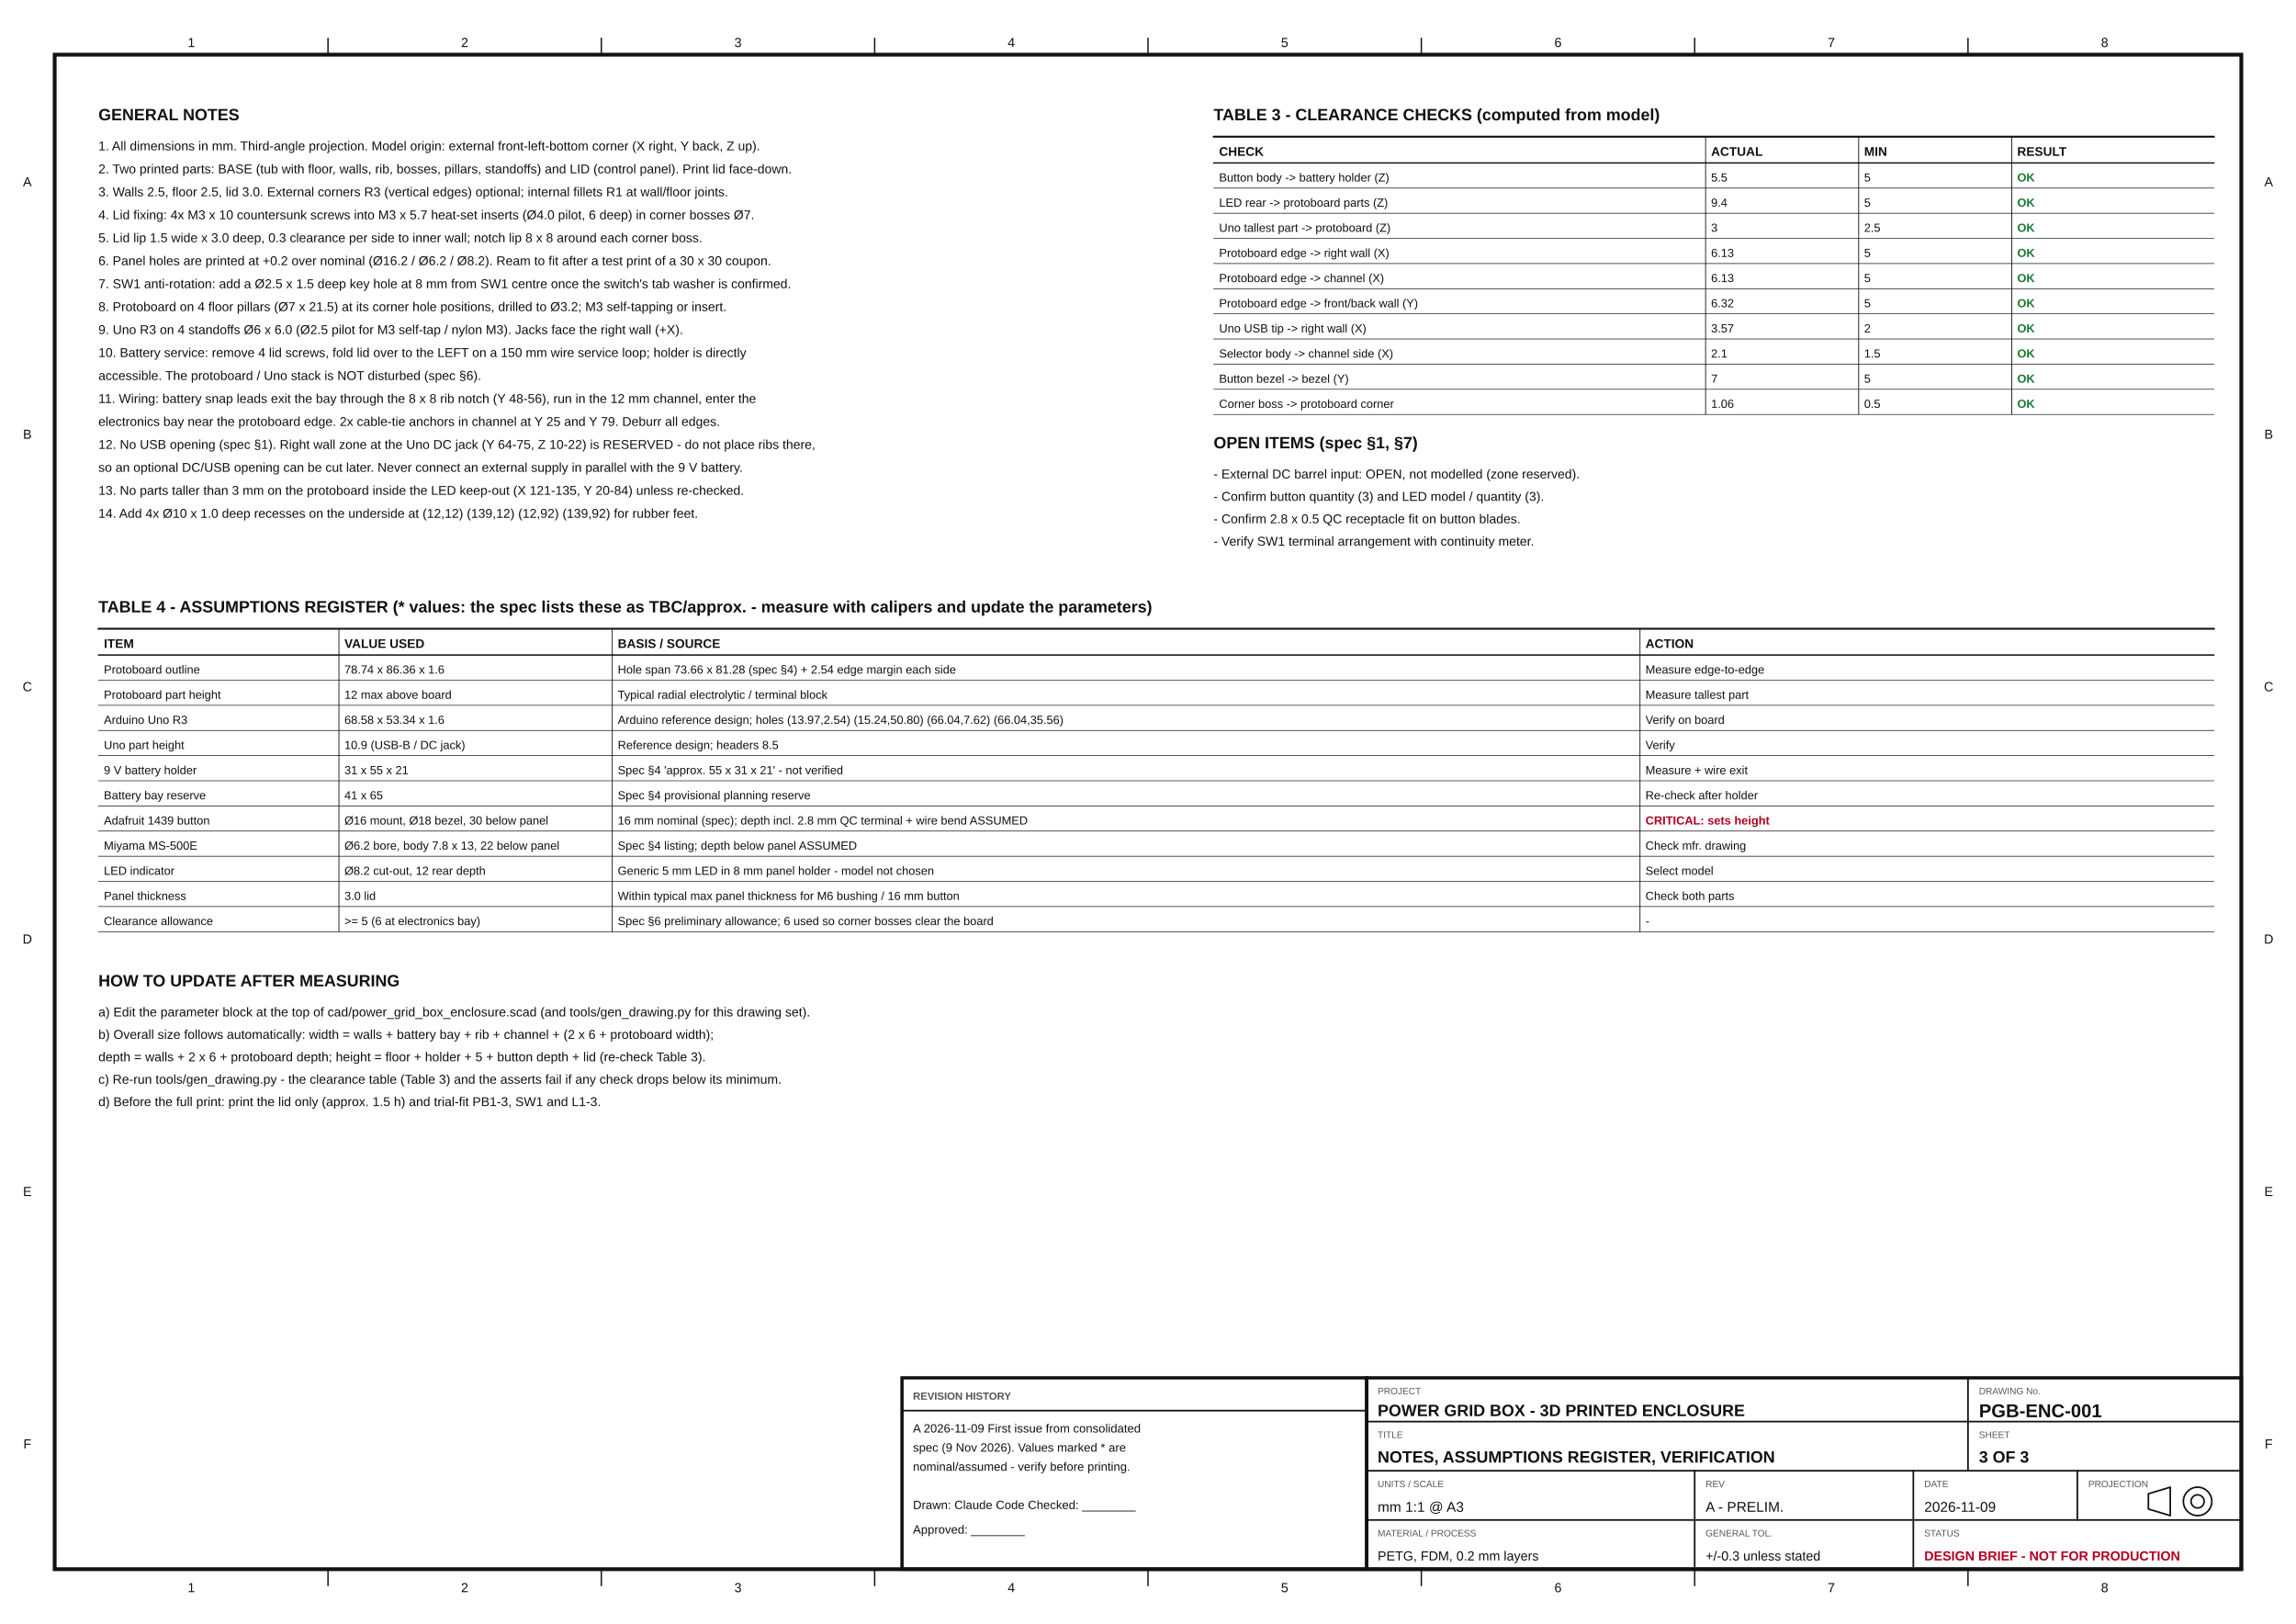
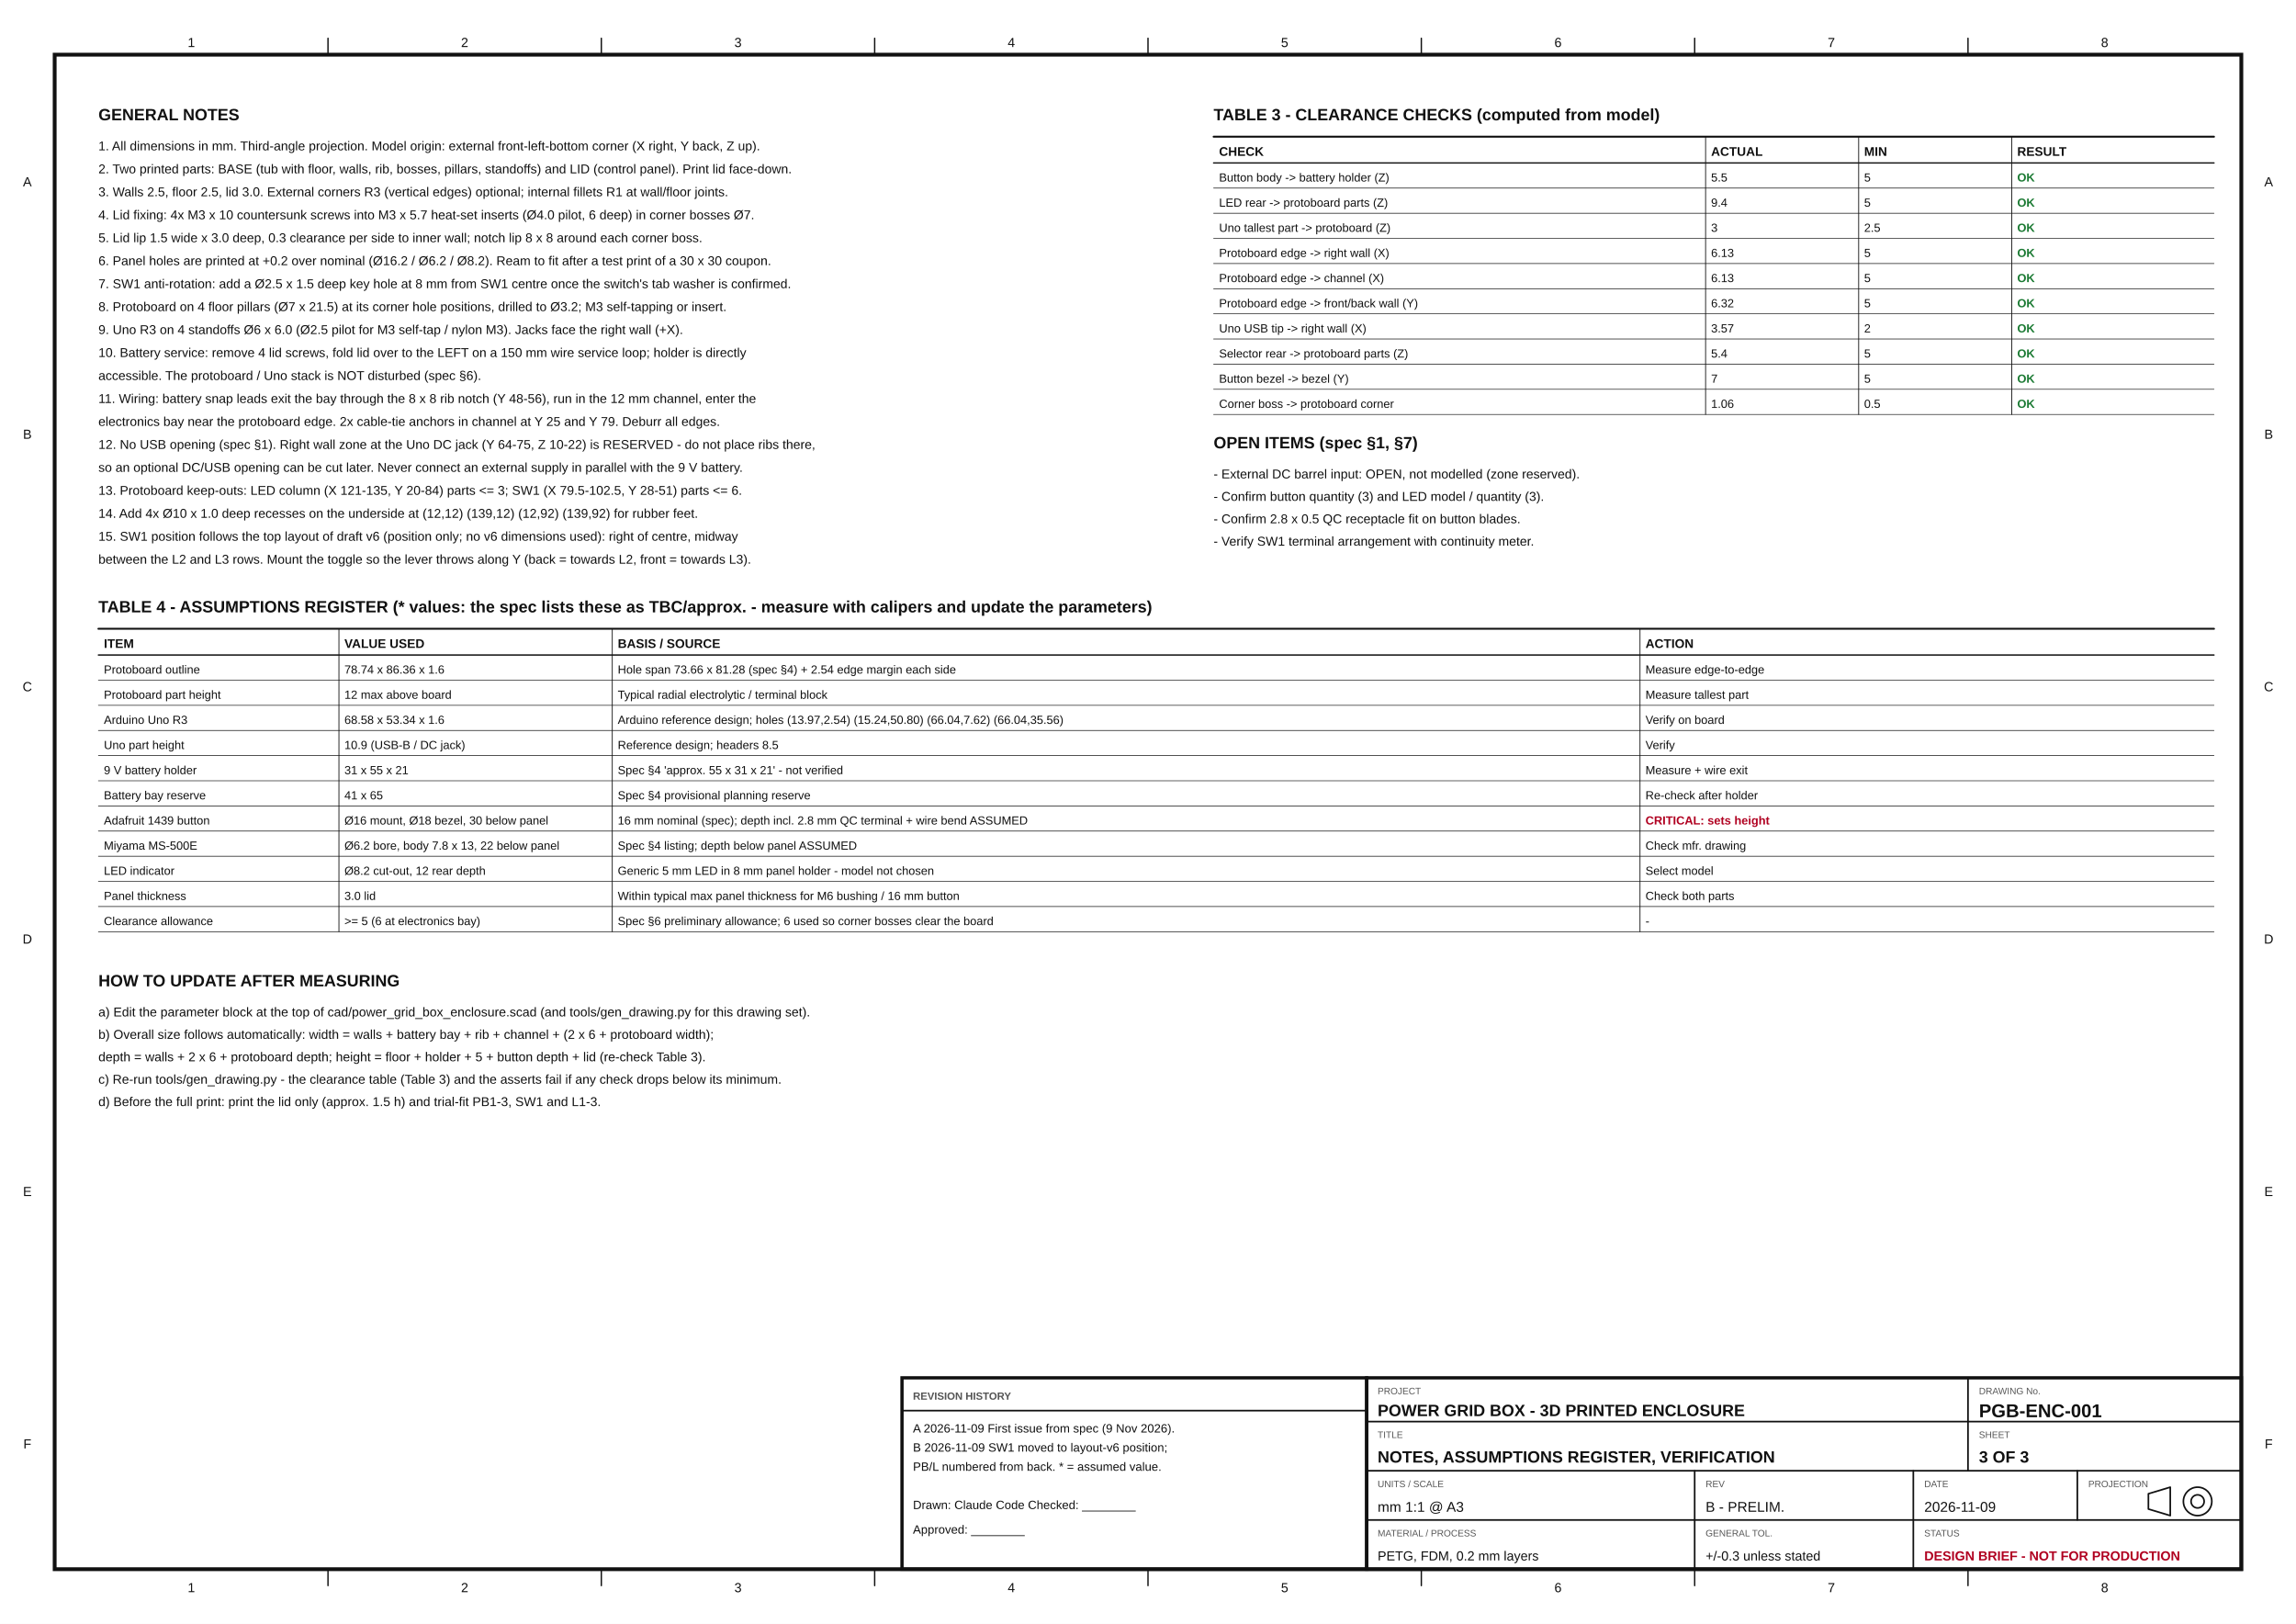
<svg xmlns="http://www.w3.org/2000/svg" width="420mm" height="297mm" viewBox="0 0 420 297">
  <defs>
    <pattern id="hatch" patternUnits="userSpaceOnUse" width="1.6" height="1.6" patternTransform="rotate(45)">
      <line x1="0" y1="0" x2="0" y2="1.6" stroke="#111" stroke-width="0.22" />
    </pattern>
    <pattern id="hatch2" patternUnits="userSpaceOnUse" width="1.6" height="1.6" patternTransform="rotate(-45)">
      <line x1="0" y1="0" x2="0" y2="1.6" stroke="#555" stroke-width="0.2" />
    </pattern>
  </defs>
  <rect x="0" y="0" width="420" height="297" fill="#fff" />
  <rect x="10.000" y="10.000" width="400.000" height="277.000" rx="0" fill="none" stroke="#111" stroke-width="0.7" />
  <text x="35.000" y="8.600" font-size="2.4" font-family="Arial, Helvetica, sans-serif" text-anchor="middle" fill="#111" font-weight="normal">1</text>
  <text x="35.000" y="291.200" font-size="2.4" font-family="Arial, Helvetica, sans-serif" text-anchor="middle" fill="#111" font-weight="normal">1</text>
  <text x="85.000" y="8.600" font-size="2.4" font-family="Arial, Helvetica, sans-serif" text-anchor="middle" fill="#111" font-weight="normal">2</text>
  <text x="85.000" y="291.200" font-size="2.4" font-family="Arial, Helvetica, sans-serif" text-anchor="middle" fill="#111" font-weight="normal">2</text>
  <line x1="60.000" y1="10.000" x2="60.000" y2="7.000" stroke="#111" stroke-width="0.25" stroke-linecap="round" />
  <line x1="60.000" y1="287.000" x2="60.000" y2="290.000" stroke="#111" stroke-width="0.25" stroke-linecap="round" />
  <text x="135.000" y="8.600" font-size="2.4" font-family="Arial, Helvetica, sans-serif" text-anchor="middle" fill="#111" font-weight="normal">3</text>
  <text x="135.000" y="291.200" font-size="2.4" font-family="Arial, Helvetica, sans-serif" text-anchor="middle" fill="#111" font-weight="normal">3</text>
  <line x1="110.000" y1="10.000" x2="110.000" y2="7.000" stroke="#111" stroke-width="0.25" stroke-linecap="round" />
  <line x1="110.000" y1="287.000" x2="110.000" y2="290.000" stroke="#111" stroke-width="0.25" stroke-linecap="round" />
  <text x="185.000" y="8.600" font-size="2.4" font-family="Arial, Helvetica, sans-serif" text-anchor="middle" fill="#111" font-weight="normal">4</text>
  <text x="185.000" y="291.200" font-size="2.4" font-family="Arial, Helvetica, sans-serif" text-anchor="middle" fill="#111" font-weight="normal">4</text>
  <line x1="160.000" y1="10.000" x2="160.000" y2="7.000" stroke="#111" stroke-width="0.25" stroke-linecap="round" />
  <line x1="160.000" y1="287.000" x2="160.000" y2="290.000" stroke="#111" stroke-width="0.25" stroke-linecap="round" />
  <text x="235.000" y="8.600" font-size="2.4" font-family="Arial, Helvetica, sans-serif" text-anchor="middle" fill="#111" font-weight="normal">5</text>
  <text x="235.000" y="291.200" font-size="2.4" font-family="Arial, Helvetica, sans-serif" text-anchor="middle" fill="#111" font-weight="normal">5</text>
  <line x1="210.000" y1="10.000" x2="210.000" y2="7.000" stroke="#111" stroke-width="0.25" stroke-linecap="round" />
  <line x1="210.000" y1="287.000" x2="210.000" y2="290.000" stroke="#111" stroke-width="0.25" stroke-linecap="round" />
  <text x="285.000" y="8.600" font-size="2.4" font-family="Arial, Helvetica, sans-serif" text-anchor="middle" fill="#111" font-weight="normal">6</text>
  <text x="285.000" y="291.200" font-size="2.4" font-family="Arial, Helvetica, sans-serif" text-anchor="middle" fill="#111" font-weight="normal">6</text>
  <line x1="260.000" y1="10.000" x2="260.000" y2="7.000" stroke="#111" stroke-width="0.25" stroke-linecap="round" />
  <line x1="260.000" y1="287.000" x2="260.000" y2="290.000" stroke="#111" stroke-width="0.25" stroke-linecap="round" />
  <text x="335.000" y="8.600" font-size="2.4" font-family="Arial, Helvetica, sans-serif" text-anchor="middle" fill="#111" font-weight="normal">7</text>
  <text x="335.000" y="291.200" font-size="2.4" font-family="Arial, Helvetica, sans-serif" text-anchor="middle" fill="#111" font-weight="normal">7</text>
  <line x1="310.000" y1="10.000" x2="310.000" y2="7.000" stroke="#111" stroke-width="0.25" stroke-linecap="round" />
  <line x1="310.000" y1="287.000" x2="310.000" y2="290.000" stroke="#111" stroke-width="0.25" stroke-linecap="round" />
  <text x="385.000" y="8.600" font-size="2.4" font-family="Arial, Helvetica, sans-serif" text-anchor="middle" fill="#111" font-weight="normal">8</text>
  <text x="385.000" y="291.200" font-size="2.4" font-family="Arial, Helvetica, sans-serif" text-anchor="middle" fill="#111" font-weight="normal">8</text>
  <line x1="360.000" y1="10.000" x2="360.000" y2="7.000" stroke="#111" stroke-width="0.25" stroke-linecap="round" />
  <line x1="360.000" y1="287.000" x2="360.000" y2="290.000" stroke="#111" stroke-width="0.25" stroke-linecap="round" />
  <text x="5.000" y="34.083" font-size="2.4" font-family="Arial, Helvetica, sans-serif" text-anchor="middle" fill="#111" font-weight="normal">A</text>
  <text x="415.000" y="34.083" font-size="2.4" font-family="Arial, Helvetica, sans-serif" text-anchor="middle" fill="#111" font-weight="normal">A</text>
  <text x="5.000" y="80.250" font-size="2.4" font-family="Arial, Helvetica, sans-serif" text-anchor="middle" fill="#111" font-weight="normal">B</text>
  <text x="415.000" y="80.250" font-size="2.4" font-family="Arial, Helvetica, sans-serif" text-anchor="middle" fill="#111" font-weight="normal">B</text>
  <text x="5.000" y="126.417" font-size="2.4" font-family="Arial, Helvetica, sans-serif" text-anchor="middle" fill="#111" font-weight="normal">C</text>
  <text x="415.000" y="126.417" font-size="2.4" font-family="Arial, Helvetica, sans-serif" text-anchor="middle" fill="#111" font-weight="normal">C</text>
  <text x="5.000" y="172.583" font-size="2.4" font-family="Arial, Helvetica, sans-serif" text-anchor="middle" fill="#111" font-weight="normal">D</text>
  <text x="415.000" y="172.583" font-size="2.4" font-family="Arial, Helvetica, sans-serif" text-anchor="middle" fill="#111" font-weight="normal">D</text>
  <text x="5.000" y="218.750" font-size="2.4" font-family="Arial, Helvetica, sans-serif" text-anchor="middle" fill="#111" font-weight="normal">E</text>
  <text x="415.000" y="218.750" font-size="2.4" font-family="Arial, Helvetica, sans-serif" text-anchor="middle" fill="#111" font-weight="normal">E</text>
  <text x="5.000" y="264.917" font-size="2.4" font-family="Arial, Helvetica, sans-serif" text-anchor="middle" fill="#111" font-weight="normal">F</text>
  <text x="415.000" y="264.917" font-size="2.4" font-family="Arial, Helvetica, sans-serif" text-anchor="middle" fill="#111" font-weight="normal">F</text>
  <rect x="250.000" y="252.000" width="160.000" height="35.000" rx="0" fill="none" stroke="#111" stroke-width="0.6" />
  <line x1="250.000" y1="260.000" x2="410.000" y2="260.000" stroke="#111" stroke-width="0.3" stroke-linecap="round" />
  <line x1="250.000" y1="269.000" x2="410.000" y2="269.000" stroke="#111" stroke-width="0.3" stroke-linecap="round" />
  <line x1="250.000" y1="278.000" x2="410.000" y2="278.000" stroke="#111" stroke-width="0.3" stroke-linecap="round" />
  <line x1="310.000" y1="269.000" x2="310.000" y2="287.000" stroke="#111" stroke-width="0.3" stroke-linecap="round" />
  <line x1="350.000" y1="269.000" x2="350.000" y2="287.000" stroke="#111" stroke-width="0.3" stroke-linecap="round" />
  <line x1="380.000" y1="269.000" x2="380.000" y2="278.000" stroke="#111" stroke-width="0.3" stroke-linecap="round" />
  <line x1="360.000" y1="252.000" x2="360.000" y2="269.000" stroke="#111" stroke-width="0.3" stroke-linecap="round" />
  <text x="252.000" y="255.000" font-size="1.7" font-family="Arial, Helvetica, sans-serif" text-anchor="start" fill="#555" font-weight="normal">PROJECT</text>
  <text x="252.000" y="259.000" font-size="3.0" font-family="Arial, Helvetica, sans-serif" text-anchor="start" fill="#111" font-weight="bold">POWER GRID BOX - 3D PRINTED ENCLOSURE</text>
  <text x="362.000" y="255.000" font-size="1.7" font-family="Arial, Helvetica, sans-serif" text-anchor="start" fill="#555" font-weight="normal">DRAWING No.</text>
  <text x="362.000" y="259.200" font-size="3.4" font-family="Arial, Helvetica, sans-serif" text-anchor="start" fill="#111" font-weight="bold">PGB-ENC-001</text>
  <text x="252.000" y="263.000" font-size="1.7" font-family="Arial, Helvetica, sans-serif" text-anchor="start" fill="#555" font-weight="normal">TITLE</text>
  <text x="252.000" y="267.500" font-size="3.0" font-family="Arial, Helvetica, sans-serif" text-anchor="start" fill="#111" font-weight="bold">NOTES, ASSUMPTIONS REGISTER, VERIFICATION</text>
  <text x="362.000" y="263.000" font-size="1.7" font-family="Arial, Helvetica, sans-serif" text-anchor="start" fill="#555" font-weight="normal">SHEET</text>
  <text x="362.000" y="267.500" font-size="3.0" font-family="Arial, Helvetica, sans-serif" text-anchor="start" fill="#111" font-weight="bold">3 OF 3</text>
  <text x="252.000" y="272.000" font-size="1.7" font-family="Arial, Helvetica, sans-serif" text-anchor="start" fill="#555" font-weight="normal">UNITS / SCALE</text>
  <text x="252.000" y="276.500" font-size="2.6" font-family="Arial, Helvetica, sans-serif" text-anchor="start" fill="#111" font-weight="normal">mm   1:1 @ A3</text>
  <text x="312.000" y="272.000" font-size="1.7" font-family="Arial, Helvetica, sans-serif" text-anchor="start" fill="#555" font-weight="normal">REV</text>
-   <text x="312.000" y="276.500" font-size="2.6" font-family="Arial, Helvetica, sans-serif" text-anchor="start" fill="#111" font-weight="normal">A - PRELIM.</text>
+   <text x="312.000" y="276.500" font-size="2.6" font-family="Arial, Helvetica, sans-serif" text-anchor="start" fill="#111" font-weight="normal">B - PRELIM.</text>
  <text x="352.000" y="272.000" font-size="1.7" font-family="Arial, Helvetica, sans-serif" text-anchor="start" fill="#555" font-weight="normal">DATE</text>
  <text x="352.000" y="276.500" font-size="2.6" font-family="Arial, Helvetica, sans-serif" text-anchor="start" fill="#111" font-weight="normal">2026-11-09</text>
  <text x="382.000" y="272.000" font-size="1.7" font-family="Arial, Helvetica, sans-serif" text-anchor="start" fill="#555" font-weight="normal">PROJECTION</text>
  <text x="382.000" y="276.500" font-size="2.6" font-family="Arial, Helvetica, sans-serif" text-anchor="start" fill="#111" font-weight="normal" />
  <polygon points="393.000,273.200 397.000,272.000 397.000,277.200 393.000,276.000" fill="none" stroke="#111" stroke-width="0.3" stroke-linejoin="round" />
  <circle cx="402.000" cy="274.600" r="2.600" fill="none" stroke="#111" stroke-width="0.3" />
  <circle cx="402.000" cy="274.600" r="1.200" fill="none" stroke="#111" stroke-width="0.3" />
  <text x="252.000" y="281.000" font-size="1.7" font-family="Arial, Helvetica, sans-serif" text-anchor="start" fill="#555" font-weight="normal">MATERIAL / PROCESS</text>
  <text x="252.000" y="285.400" font-size="2.4" font-family="Arial, Helvetica, sans-serif" text-anchor="start" fill="#111" font-weight="normal">PETG, FDM, 0.2 mm layers</text>
  <text x="312.000" y="281.000" font-size="1.7" font-family="Arial, Helvetica, sans-serif" text-anchor="start" fill="#555" font-weight="normal">GENERAL TOL.</text>
  <text x="312.000" y="285.400" font-size="2.4" font-family="Arial, Helvetica, sans-serif" text-anchor="start" fill="#111" font-weight="normal">+/-0.3 unless stated</text>
  <text x="352.000" y="281.000" font-size="1.7" font-family="Arial, Helvetica, sans-serif" text-anchor="start" fill="#555" font-weight="normal">STATUS</text>
  <text x="352.000" y="285.400" font-size="2.4" font-family="Arial, Helvetica, sans-serif" text-anchor="start" fill="#b00020" font-weight="bold">DESIGN BRIEF - NOT FOR PRODUCTION</text>
  <rect x="165.000" y="252.000" width="85.000" height="35.000" rx="0" fill="none" stroke="#111" stroke-width="0.6" />
  <text x="167.000" y="256.000" font-size="1.9" font-family="Arial, Helvetica, sans-serif" text-anchor="start" fill="#555" font-weight="bold">REVISION HISTORY</text>
  <line x1="165.000" y1="258.000" x2="250.000" y2="258.000" stroke="#111" stroke-width="0.3" stroke-linecap="round" />
-   <text x="167.000" y="262.000" font-size="2.2" font-family="Arial, Helvetica, sans-serif" text-anchor="start" fill="#111" font-weight="normal">A   2026-11-09   First issue from consolidated</text>
-   <text x="167.000" y="265.500" font-size="2.2" font-family="Arial, Helvetica, sans-serif" text-anchor="start" fill="#111" font-weight="normal">    spec (9 Nov 2026). Values marked * are</text>
-   <text x="167.000" y="269.000" font-size="2.2" font-family="Arial, Helvetica, sans-serif" text-anchor="start" fill="#111" font-weight="normal">    nominal/assumed - verify before printing.</text>
+   <text x="167.000" y="262.000" font-size="2.2" font-family="Arial, Helvetica, sans-serif" text-anchor="start" fill="#111" font-weight="normal">A  2026-11-09  First issue from spec (9 Nov 2026).</text>
+   <text x="167.000" y="265.500" font-size="2.2" font-family="Arial, Helvetica, sans-serif" text-anchor="start" fill="#111" font-weight="normal">B  2026-11-09  SW1 moved to layout-v6 position;</text>
+   <text x="167.000" y="269.000" font-size="2.2" font-family="Arial, Helvetica, sans-serif" text-anchor="start" fill="#111" font-weight="normal">    PB/L numbered from back. * = assumed value.</text>
  <text x="167.000" y="276.000" font-size="2.2" font-family="Arial, Helvetica, sans-serif" text-anchor="start" fill="#111" font-weight="normal">Drawn: Claude Code     Checked: ________</text>
  <text x="167.000" y="280.500" font-size="2.2" font-family="Arial, Helvetica, sans-serif" text-anchor="start" fill="#111" font-weight="normal">Approved: ________</text>
  <text x="18.000" y="22.000" font-size="3.0" font-family="Arial, Helvetica, sans-serif" text-anchor="start" fill="#111" font-weight="bold">GENERAL NOTES</text>
  <text x="18.000" y="27.500" font-size="2.35" font-family="Arial, Helvetica, sans-serif" text-anchor="start" fill="#111" font-weight="normal">1.  All dimensions in mm. Third-angle projection. Model origin: external front-left-bottom corner (X right, Y back, Z up).</text>
  <text x="18.000" y="31.700" font-size="2.35" font-family="Arial, Helvetica, sans-serif" text-anchor="start" fill="#111" font-weight="normal">2.  Two printed parts: BASE (tub with floor, walls, rib, bosses, pillars, standoffs) and LID (control panel). Print lid face-down.</text>
  <text x="18.000" y="35.900" font-size="2.35" font-family="Arial, Helvetica, sans-serif" text-anchor="start" fill="#111" font-weight="normal">3.  Walls 2.5, floor 2.5, lid 3.0. External corners R3 (vertical edges) optional; internal fillets R1 at wall/floor joints.</text>
  <text x="18.000" y="40.100" font-size="2.35" font-family="Arial, Helvetica, sans-serif" text-anchor="start" fill="#111" font-weight="normal">4.  Lid fixing: 4x M3 x 10 countersunk screws into M3 x 5.7 heat-set inserts (Ø4.0 pilot, 6 deep) in corner bosses Ø7.</text>
  <text x="18.000" y="44.300" font-size="2.35" font-family="Arial, Helvetica, sans-serif" text-anchor="start" fill="#111" font-weight="normal">5.  Lid lip 1.5 wide x 3.0 deep, 0.3 clearance per side to inner wall; notch lip 8 x 8 around each corner boss.</text>
  <text x="18.000" y="48.500" font-size="2.35" font-family="Arial, Helvetica, sans-serif" text-anchor="start" fill="#111" font-weight="normal">6.  Panel holes are printed at +0.2 over nominal (Ø16.2 / Ø6.2 / Ø8.2). Ream to fit after a test print of a 30 x 30 coupon.</text>
  <text x="18.000" y="52.700" font-size="2.35" font-family="Arial, Helvetica, sans-serif" text-anchor="start" fill="#111" font-weight="normal">7.  SW1 anti-rotation: add a Ø2.5 x 1.5 deep key hole at 8 mm from SW1 centre once the switch's tab washer is confirmed.</text>
  <text x="18.000" y="56.900" font-size="2.35" font-family="Arial, Helvetica, sans-serif" text-anchor="start" fill="#111" font-weight="normal">8.  Protoboard on 4 floor pillars (Ø7 x 21.5) at its corner hole positions, drilled to Ø3.2; M3 self-tapping or insert.</text>
  <text x="18.000" y="61.100" font-size="2.35" font-family="Arial, Helvetica, sans-serif" text-anchor="start" fill="#111" font-weight="normal">9.  Uno R3 on 4 standoffs Ø6 x 6.0 (Ø2.5 pilot for M3 self-tap / nylon M3). Jacks face the right wall (+X).</text>
  <text x="18.000" y="65.300" font-size="2.35" font-family="Arial, Helvetica, sans-serif" text-anchor="start" fill="#111" font-weight="normal">10. Battery service: remove 4 lid screws, fold lid over to the LEFT on a 150 mm wire service loop; holder is directly</text>
  <text x="18.000" y="69.500" font-size="2.35" font-family="Arial, Helvetica, sans-serif" text-anchor="start" fill="#111" font-weight="normal">     accessible. The protoboard / Uno stack is NOT disturbed (spec §6).</text>
  <text x="18.000" y="73.700" font-size="2.35" font-family="Arial, Helvetica, sans-serif" text-anchor="start" fill="#111" font-weight="normal">11. Wiring: battery snap leads exit the bay through the 8 x 8 rib notch (Y 48-56), run in the 12 mm channel, enter the</text>
  <text x="18.000" y="77.900" font-size="2.35" font-family="Arial, Helvetica, sans-serif" text-anchor="start" fill="#111" font-weight="normal">     electronics bay near the protoboard edge. 2x cable-tie anchors in channel at Y 25 and Y 79. Deburr all edges.</text>
  <text x="18.000" y="82.100" font-size="2.35" font-family="Arial, Helvetica, sans-serif" text-anchor="start" fill="#111" font-weight="normal">12. No USB opening (spec §1). Right wall zone at the Uno DC jack (Y 64-75, Z 10-22) is RESERVED - do not place ribs there,</text>
  <text x="18.000" y="86.300" font-size="2.35" font-family="Arial, Helvetica, sans-serif" text-anchor="start" fill="#111" font-weight="normal">     so an optional DC/USB opening can be cut later. Never connect an external supply in parallel with the 9 V battery.</text>
-   <text x="18.000" y="90.500" font-size="2.35" font-family="Arial, Helvetica, sans-serif" text-anchor="start" fill="#111" font-weight="normal">13. No parts taller than 3 mm on the protoboard inside the LED keep-out (X 121-135, Y 20-84) unless re-checked.</text>
+   <text x="18.000" y="90.500" font-size="2.35" font-family="Arial, Helvetica, sans-serif" text-anchor="start" fill="#111" font-weight="normal">13. Protoboard keep-outs: LED column (X 121-135, Y 20-84) parts &lt;= 3; SW1 (X 79.5-102.5, Y 28-51) parts &lt;= 6.</text>
  <text x="18.000" y="94.700" font-size="2.35" font-family="Arial, Helvetica, sans-serif" text-anchor="start" fill="#111" font-weight="normal">14. Add 4x Ø10 x 1.0 deep recesses on the underside at (12,12) (139,12) (12,92) (139,92) for rubber feet.</text>
+   <text x="18.000" y="98.900" font-size="2.35" font-family="Arial, Helvetica, sans-serif" text-anchor="start" fill="#111" font-weight="normal">15. SW1 position follows the top layout of draft v6 (position only; no v6 dimensions used): right of centre, midway</text>
+   <text x="18.000" y="103.100" font-size="2.35" font-family="Arial, Helvetica, sans-serif" text-anchor="start" fill="#111" font-weight="normal">     between the L2 and L3 rows. Mount the toggle so the lever throws along Y (back = towards L2, front = towards L3).</text>
  <text x="222.000" y="22.000" font-size="3.0" font-family="Arial, Helvetica, sans-serif" text-anchor="start" fill="#111" font-weight="bold">TABLE 3 - CLEARANCE CHECKS (computed from model)</text>
  <line x1="222.000" y1="25.000" x2="405.000" y2="25.000" stroke="#111" stroke-width="0.35" stroke-linecap="round" />
  <text x="223.000" y="28.500" font-size="2.3" font-family="Arial, Helvetica, sans-serif" text-anchor="start" fill="#111" font-weight="bold">CHECK</text>
  <text x="313.000" y="28.500" font-size="2.3" font-family="Arial, Helvetica, sans-serif" text-anchor="start" fill="#111" font-weight="bold">ACTUAL</text>
  <text x="341.000" y="28.500" font-size="2.3" font-family="Arial, Helvetica, sans-serif" text-anchor="start" fill="#111" font-weight="bold">MIN</text>
  <text x="369.000" y="28.500" font-size="2.3" font-family="Arial, Helvetica, sans-serif" text-anchor="start" fill="#111" font-weight="bold">RESULT</text>
  <line x1="222.000" y1="29.800" x2="405.000" y2="29.800" stroke="#111" stroke-width="0.25" stroke-linecap="round" />
  <text x="223.000" y="33.200" font-size="2.15" font-family="Arial, Helvetica, sans-serif" text-anchor="start" fill="#111" font-weight="normal">Button body -&gt; battery holder (Z)</text>
  <text x="313.000" y="33.200" font-size="2.15" font-family="Arial, Helvetica, sans-serif" text-anchor="start" fill="#111" font-weight="normal">5.5</text>
  <text x="341.000" y="33.200" font-size="2.15" font-family="Arial, Helvetica, sans-serif" text-anchor="start" fill="#111" font-weight="normal">5</text>
  <text x="369.000" y="33.200" font-size="2.15" font-family="Arial, Helvetica, sans-serif" text-anchor="start" fill="#1b7a33" font-weight="bold">OK</text>
  <line x1="222.000" y1="34.400" x2="405.000" y2="34.400" stroke="#111" stroke-width="0.12" stroke-linecap="round" />
  <text x="223.000" y="37.800" font-size="2.15" font-family="Arial, Helvetica, sans-serif" text-anchor="start" fill="#111" font-weight="normal">LED rear -&gt; protoboard parts (Z)</text>
  <text x="313.000" y="37.800" font-size="2.15" font-family="Arial, Helvetica, sans-serif" text-anchor="start" fill="#111" font-weight="normal">9.4</text>
  <text x="341.000" y="37.800" font-size="2.15" font-family="Arial, Helvetica, sans-serif" text-anchor="start" fill="#111" font-weight="normal">5</text>
  <text x="369.000" y="37.800" font-size="2.15" font-family="Arial, Helvetica, sans-serif" text-anchor="start" fill="#1b7a33" font-weight="bold">OK</text>
  <line x1="222.000" y1="39.000" x2="405.000" y2="39.000" stroke="#111" stroke-width="0.12" stroke-linecap="round" />
  <text x="223.000" y="42.400" font-size="2.15" font-family="Arial, Helvetica, sans-serif" text-anchor="start" fill="#111" font-weight="normal">Uno tallest part -&gt; protoboard (Z)</text>
  <text x="313.000" y="42.400" font-size="2.15" font-family="Arial, Helvetica, sans-serif" text-anchor="start" fill="#111" font-weight="normal">3</text>
  <text x="341.000" y="42.400" font-size="2.15" font-family="Arial, Helvetica, sans-serif" text-anchor="start" fill="#111" font-weight="normal">2.5</text>
  <text x="369.000" y="42.400" font-size="2.15" font-family="Arial, Helvetica, sans-serif" text-anchor="start" fill="#1b7a33" font-weight="bold">OK</text>
  <line x1="222.000" y1="43.600" x2="405.000" y2="43.600" stroke="#111" stroke-width="0.12" stroke-linecap="round" />
  <text x="223.000" y="47.000" font-size="2.15" font-family="Arial, Helvetica, sans-serif" text-anchor="start" fill="#111" font-weight="normal">Protoboard edge -&gt; right wall (X)</text>
  <text x="313.000" y="47.000" font-size="2.15" font-family="Arial, Helvetica, sans-serif" text-anchor="start" fill="#111" font-weight="normal">6.13</text>
  <text x="341.000" y="47.000" font-size="2.15" font-family="Arial, Helvetica, sans-serif" text-anchor="start" fill="#111" font-weight="normal">5</text>
  <text x="369.000" y="47.000" font-size="2.15" font-family="Arial, Helvetica, sans-serif" text-anchor="start" fill="#1b7a33" font-weight="bold">OK</text>
  <line x1="222.000" y1="48.200" x2="405.000" y2="48.200" stroke="#111" stroke-width="0.12" stroke-linecap="round" />
  <text x="223.000" y="51.600" font-size="2.15" font-family="Arial, Helvetica, sans-serif" text-anchor="start" fill="#111" font-weight="normal">Protoboard edge -&gt; channel (X)</text>
  <text x="313.000" y="51.600" font-size="2.15" font-family="Arial, Helvetica, sans-serif" text-anchor="start" fill="#111" font-weight="normal">6.13</text>
  <text x="341.000" y="51.600" font-size="2.15" font-family="Arial, Helvetica, sans-serif" text-anchor="start" fill="#111" font-weight="normal">5</text>
  <text x="369.000" y="51.600" font-size="2.15" font-family="Arial, Helvetica, sans-serif" text-anchor="start" fill="#1b7a33" font-weight="bold">OK</text>
  <line x1="222.000" y1="52.800" x2="405.000" y2="52.800" stroke="#111" stroke-width="0.12" stroke-linecap="round" />
  <text x="223.000" y="56.200" font-size="2.15" font-family="Arial, Helvetica, sans-serif" text-anchor="start" fill="#111" font-weight="normal">Protoboard edge -&gt; front/back wall (Y)</text>
  <text x="313.000" y="56.200" font-size="2.15" font-family="Arial, Helvetica, sans-serif" text-anchor="start" fill="#111" font-weight="normal">6.32</text>
  <text x="341.000" y="56.200" font-size="2.15" font-family="Arial, Helvetica, sans-serif" text-anchor="start" fill="#111" font-weight="normal">5</text>
  <text x="369.000" y="56.200" font-size="2.15" font-family="Arial, Helvetica, sans-serif" text-anchor="start" fill="#1b7a33" font-weight="bold">OK</text>
  <line x1="222.000" y1="57.400" x2="405.000" y2="57.400" stroke="#111" stroke-width="0.12" stroke-linecap="round" />
  <text x="223.000" y="60.800" font-size="2.15" font-family="Arial, Helvetica, sans-serif" text-anchor="start" fill="#111" font-weight="normal">Uno USB tip -&gt; right wall (X)</text>
  <text x="313.000" y="60.800" font-size="2.15" font-family="Arial, Helvetica, sans-serif" text-anchor="start" fill="#111" font-weight="normal">3.57</text>
  <text x="341.000" y="60.800" font-size="2.15" font-family="Arial, Helvetica, sans-serif" text-anchor="start" fill="#111" font-weight="normal">2</text>
  <text x="369.000" y="60.800" font-size="2.15" font-family="Arial, Helvetica, sans-serif" text-anchor="start" fill="#1b7a33" font-weight="bold">OK</text>
  <line x1="222.000" y1="62.000" x2="405.000" y2="62.000" stroke="#111" stroke-width="0.12" stroke-linecap="round" />
-   <text x="223.000" y="65.400" font-size="2.15" font-family="Arial, Helvetica, sans-serif" text-anchor="start" fill="#111" font-weight="normal">Selector body -&gt; channel side (X)</text>
-   <text x="313.000" y="65.400" font-size="2.15" font-family="Arial, Helvetica, sans-serif" text-anchor="start" fill="#111" font-weight="normal">2.1</text>
-   <text x="341.000" y="65.400" font-size="2.15" font-family="Arial, Helvetica, sans-serif" text-anchor="start" fill="#111" font-weight="normal">1.5</text>
+   <text x="223.000" y="65.400" font-size="2.15" font-family="Arial, Helvetica, sans-serif" text-anchor="start" fill="#111" font-weight="normal">Selector rear -&gt; protoboard parts (Z)</text>
+   <text x="313.000" y="65.400" font-size="2.15" font-family="Arial, Helvetica, sans-serif" text-anchor="start" fill="#111" font-weight="normal">5.4</text>
+   <text x="341.000" y="65.400" font-size="2.15" font-family="Arial, Helvetica, sans-serif" text-anchor="start" fill="#111" font-weight="normal">5</text>
  <text x="369.000" y="65.400" font-size="2.15" font-family="Arial, Helvetica, sans-serif" text-anchor="start" fill="#1b7a33" font-weight="bold">OK</text>
  <line x1="222.000" y1="66.600" x2="405.000" y2="66.600" stroke="#111" stroke-width="0.12" stroke-linecap="round" />
  <text x="223.000" y="70.000" font-size="2.15" font-family="Arial, Helvetica, sans-serif" text-anchor="start" fill="#111" font-weight="normal">Button bezel -&gt; bezel (Y)</text>
  <text x="313.000" y="70.000" font-size="2.15" font-family="Arial, Helvetica, sans-serif" text-anchor="start" fill="#111" font-weight="normal">7</text>
  <text x="341.000" y="70.000" font-size="2.15" font-family="Arial, Helvetica, sans-serif" text-anchor="start" fill="#111" font-weight="normal">5</text>
  <text x="369.000" y="70.000" font-size="2.15" font-family="Arial, Helvetica, sans-serif" text-anchor="start" fill="#1b7a33" font-weight="bold">OK</text>
  <line x1="222.000" y1="71.200" x2="405.000" y2="71.200" stroke="#111" stroke-width="0.12" stroke-linecap="round" />
  <text x="223.000" y="74.600" font-size="2.15" font-family="Arial, Helvetica, sans-serif" text-anchor="start" fill="#111" font-weight="normal">Corner boss -&gt; protoboard corner</text>
  <text x="313.000" y="74.600" font-size="2.15" font-family="Arial, Helvetica, sans-serif" text-anchor="start" fill="#111" font-weight="normal">1.06</text>
  <text x="341.000" y="74.600" font-size="2.15" font-family="Arial, Helvetica, sans-serif" text-anchor="start" fill="#111" font-weight="normal">0.5</text>
  <text x="369.000" y="74.600" font-size="2.15" font-family="Arial, Helvetica, sans-serif" text-anchor="start" fill="#1b7a33" font-weight="bold">OK</text>
  <line x1="222.000" y1="75.800" x2="405.000" y2="75.800" stroke="#111" stroke-width="0.12" stroke-linecap="round" />
  <line x1="312.000" y1="25.000" x2="312.000" y2="75.800" stroke="#111" stroke-width="0.15" stroke-linecap="round" />
  <line x1="340.000" y1="25.000" x2="340.000" y2="75.800" stroke="#111" stroke-width="0.15" stroke-linecap="round" />
  <line x1="368.000" y1="25.000" x2="368.000" y2="75.800" stroke="#111" stroke-width="0.15" stroke-linecap="round" />
  <text x="18.000" y="112.000" font-size="3.0" font-family="Arial, Helvetica, sans-serif" text-anchor="start" fill="#111" font-weight="bold">TABLE 4 - ASSUMPTIONS REGISTER  (* values: the spec lists these as TBC/approx. - measure with calipers and update the parameters)</text>
  <line x1="18.000" y1="115.000" x2="405.000" y2="115.000" stroke="#111" stroke-width="0.35" stroke-linecap="round" />
  <text x="19.000" y="118.500" font-size="2.3" font-family="Arial, Helvetica, sans-serif" text-anchor="start" fill="#111" font-weight="bold">ITEM</text>
  <text x="63.000" y="118.500" font-size="2.3" font-family="Arial, Helvetica, sans-serif" text-anchor="start" fill="#111" font-weight="bold">VALUE USED</text>
  <text x="113.000" y="118.500" font-size="2.3" font-family="Arial, Helvetica, sans-serif" text-anchor="start" fill="#111" font-weight="bold">BASIS / SOURCE</text>
  <text x="301.000" y="118.500" font-size="2.3" font-family="Arial, Helvetica, sans-serif" text-anchor="start" fill="#111" font-weight="bold">ACTION</text>
  <line x1="18.000" y1="119.800" x2="405.000" y2="119.800" stroke="#111" stroke-width="0.25" stroke-linecap="round" />
  <text x="19.000" y="123.200" font-size="2.15" font-family="Arial, Helvetica, sans-serif" text-anchor="start" fill="#111" font-weight="normal">Protoboard outline</text>
  <text x="63.000" y="123.200" font-size="2.15" font-family="Arial, Helvetica, sans-serif" text-anchor="start" fill="#111" font-weight="normal">78.74 x 86.36 x 1.6</text>
  <text x="113.000" y="123.200" font-size="2.15" font-family="Arial, Helvetica, sans-serif" text-anchor="start" fill="#111" font-weight="normal">Hole span 73.66 x 81.28 (spec §4) + 2.54 edge margin each side</text>
  <text x="301.000" y="123.200" font-size="2.15" font-family="Arial, Helvetica, sans-serif" text-anchor="start" fill="#111" font-weight="normal">Measure edge-to-edge</text>
  <line x1="18.000" y1="124.400" x2="405.000" y2="124.400" stroke="#111" stroke-width="0.12" stroke-linecap="round" />
  <text x="19.000" y="127.800" font-size="2.15" font-family="Arial, Helvetica, sans-serif" text-anchor="start" fill="#111" font-weight="normal">Protoboard part height</text>
  <text x="63.000" y="127.800" font-size="2.15" font-family="Arial, Helvetica, sans-serif" text-anchor="start" fill="#111" font-weight="normal">12 max above board</text>
  <text x="113.000" y="127.800" font-size="2.15" font-family="Arial, Helvetica, sans-serif" text-anchor="start" fill="#111" font-weight="normal">Typical radial electrolytic / terminal block</text>
  <text x="301.000" y="127.800" font-size="2.15" font-family="Arial, Helvetica, sans-serif" text-anchor="start" fill="#111" font-weight="normal">Measure tallest part</text>
  <line x1="18.000" y1="129.000" x2="405.000" y2="129.000" stroke="#111" stroke-width="0.12" stroke-linecap="round" />
  <text x="19.000" y="132.400" font-size="2.15" font-family="Arial, Helvetica, sans-serif" text-anchor="start" fill="#111" font-weight="normal">Arduino Uno R3</text>
  <text x="63.000" y="132.400" font-size="2.15" font-family="Arial, Helvetica, sans-serif" text-anchor="start" fill="#111" font-weight="normal">68.58 x 53.34 x 1.6</text>
  <text x="113.000" y="132.400" font-size="2.15" font-family="Arial, Helvetica, sans-serif" text-anchor="start" fill="#111" font-weight="normal">Arduino reference design; holes (13.97,2.54) (15.24,50.80) (66.04,7.62) (66.04,35.56)</text>
  <text x="301.000" y="132.400" font-size="2.15" font-family="Arial, Helvetica, sans-serif" text-anchor="start" fill="#111" font-weight="normal">Verify on board</text>
  <line x1="18.000" y1="133.600" x2="405.000" y2="133.600" stroke="#111" stroke-width="0.12" stroke-linecap="round" />
  <text x="19.000" y="137.000" font-size="2.15" font-family="Arial, Helvetica, sans-serif" text-anchor="start" fill="#111" font-weight="normal">Uno part height</text>
  <text x="63.000" y="137.000" font-size="2.15" font-family="Arial, Helvetica, sans-serif" text-anchor="start" fill="#111" font-weight="normal">10.9 (USB-B / DC jack)</text>
  <text x="113.000" y="137.000" font-size="2.15" font-family="Arial, Helvetica, sans-serif" text-anchor="start" fill="#111" font-weight="normal">Reference design; headers 8.5</text>
  <text x="301.000" y="137.000" font-size="2.15" font-family="Arial, Helvetica, sans-serif" text-anchor="start" fill="#111" font-weight="normal">Verify</text>
  <line x1="18.000" y1="138.200" x2="405.000" y2="138.200" stroke="#111" stroke-width="0.12" stroke-linecap="round" />
  <text x="19.000" y="141.600" font-size="2.15" font-family="Arial, Helvetica, sans-serif" text-anchor="start" fill="#111" font-weight="normal">9 V battery holder</text>
  <text x="63.000" y="141.600" font-size="2.15" font-family="Arial, Helvetica, sans-serif" text-anchor="start" fill="#111" font-weight="normal">31 x 55 x 21</text>
  <text x="113.000" y="141.600" font-size="2.15" font-family="Arial, Helvetica, sans-serif" text-anchor="start" fill="#111" font-weight="normal">Spec §4 'approx. 55 x 31 x 21' - not verified</text>
  <text x="301.000" y="141.600" font-size="2.15" font-family="Arial, Helvetica, sans-serif" text-anchor="start" fill="#111" font-weight="normal">Measure + wire exit</text>
  <line x1="18.000" y1="142.800" x2="405.000" y2="142.800" stroke="#111" stroke-width="0.12" stroke-linecap="round" />
  <text x="19.000" y="146.200" font-size="2.15" font-family="Arial, Helvetica, sans-serif" text-anchor="start" fill="#111" font-weight="normal">Battery bay reserve</text>
  <text x="63.000" y="146.200" font-size="2.15" font-family="Arial, Helvetica, sans-serif" text-anchor="start" fill="#111" font-weight="normal">41 x 65</text>
  <text x="113.000" y="146.200" font-size="2.15" font-family="Arial, Helvetica, sans-serif" text-anchor="start" fill="#111" font-weight="normal">Spec §4 provisional planning reserve</text>
  <text x="301.000" y="146.200" font-size="2.15" font-family="Arial, Helvetica, sans-serif" text-anchor="start" fill="#111" font-weight="normal">Re-check after holder</text>
  <line x1="18.000" y1="147.400" x2="405.000" y2="147.400" stroke="#111" stroke-width="0.12" stroke-linecap="round" />
  <text x="19.000" y="150.800" font-size="2.15" font-family="Arial, Helvetica, sans-serif" text-anchor="start" fill="#111" font-weight="normal">Adafruit 1439 button</text>
  <text x="63.000" y="150.800" font-size="2.15" font-family="Arial, Helvetica, sans-serif" text-anchor="start" fill="#111" font-weight="normal">Ø16 mount, Ø18 bezel, 30 below panel</text>
  <text x="113.000" y="150.800" font-size="2.15" font-family="Arial, Helvetica, sans-serif" text-anchor="start" fill="#111" font-weight="normal">16 mm nominal (spec); depth incl. 2.8 mm QC terminal + wire bend ASSUMED</text>
  <text x="301.000" y="150.800" font-size="2.15" font-family="Arial, Helvetica, sans-serif" text-anchor="start" fill="#b00020" font-weight="bold">CRITICAL: sets height</text>
  <line x1="18.000" y1="152.000" x2="405.000" y2="152.000" stroke="#111" stroke-width="0.12" stroke-linecap="round" />
  <text x="19.000" y="155.400" font-size="2.15" font-family="Arial, Helvetica, sans-serif" text-anchor="start" fill="#111" font-weight="normal">Miyama MS-500E</text>
  <text x="63.000" y="155.400" font-size="2.15" font-family="Arial, Helvetica, sans-serif" text-anchor="start" fill="#111" font-weight="normal">Ø6.2 bore, body 7.8 x 13, 22 below panel</text>
  <text x="113.000" y="155.400" font-size="2.15" font-family="Arial, Helvetica, sans-serif" text-anchor="start" fill="#111" font-weight="normal">Spec §4 listing; depth below panel ASSUMED</text>
  <text x="301.000" y="155.400" font-size="2.15" font-family="Arial, Helvetica, sans-serif" text-anchor="start" fill="#111" font-weight="normal">Check mfr. drawing</text>
  <line x1="18.000" y1="156.600" x2="405.000" y2="156.600" stroke="#111" stroke-width="0.12" stroke-linecap="round" />
  <text x="19.000" y="160.000" font-size="2.15" font-family="Arial, Helvetica, sans-serif" text-anchor="start" fill="#111" font-weight="normal">LED indicator</text>
  <text x="63.000" y="160.000" font-size="2.15" font-family="Arial, Helvetica, sans-serif" text-anchor="start" fill="#111" font-weight="normal">Ø8.2 cut-out, 12 rear depth</text>
  <text x="113.000" y="160.000" font-size="2.15" font-family="Arial, Helvetica, sans-serif" text-anchor="start" fill="#111" font-weight="normal">Generic 5 mm LED in 8 mm panel holder - model not chosen</text>
  <text x="301.000" y="160.000" font-size="2.15" font-family="Arial, Helvetica, sans-serif" text-anchor="start" fill="#111" font-weight="normal">Select model</text>
  <line x1="18.000" y1="161.200" x2="405.000" y2="161.200" stroke="#111" stroke-width="0.12" stroke-linecap="round" />
  <text x="19.000" y="164.600" font-size="2.15" font-family="Arial, Helvetica, sans-serif" text-anchor="start" fill="#111" font-weight="normal">Panel thickness</text>
  <text x="63.000" y="164.600" font-size="2.15" font-family="Arial, Helvetica, sans-serif" text-anchor="start" fill="#111" font-weight="normal">3.0 lid</text>
  <text x="113.000" y="164.600" font-size="2.15" font-family="Arial, Helvetica, sans-serif" text-anchor="start" fill="#111" font-weight="normal">Within typical max panel thickness for M6 bushing / 16 mm button</text>
  <text x="301.000" y="164.600" font-size="2.15" font-family="Arial, Helvetica, sans-serif" text-anchor="start" fill="#111" font-weight="normal">Check both parts</text>
  <line x1="18.000" y1="165.800" x2="405.000" y2="165.800" stroke="#111" stroke-width="0.12" stroke-linecap="round" />
  <text x="19.000" y="169.200" font-size="2.15" font-family="Arial, Helvetica, sans-serif" text-anchor="start" fill="#111" font-weight="normal">Clearance allowance</text>
  <text x="63.000" y="169.200" font-size="2.15" font-family="Arial, Helvetica, sans-serif" text-anchor="start" fill="#111" font-weight="normal">&gt;= 5 (6 at electronics bay)</text>
  <text x="113.000" y="169.200" font-size="2.15" font-family="Arial, Helvetica, sans-serif" text-anchor="start" fill="#111" font-weight="normal">Spec §6 preliminary allowance; 6 used so corner bosses clear the board</text>
  <text x="301.000" y="169.200" font-size="2.15" font-family="Arial, Helvetica, sans-serif" text-anchor="start" fill="#111" font-weight="normal">-</text>
  <line x1="18.000" y1="170.400" x2="405.000" y2="170.400" stroke="#111" stroke-width="0.12" stroke-linecap="round" />
  <line x1="62.000" y1="115.000" x2="62.000" y2="170.400" stroke="#111" stroke-width="0.15" stroke-linecap="round" />
  <line x1="112.000" y1="115.000" x2="112.000" y2="170.400" stroke="#111" stroke-width="0.15" stroke-linecap="round" />
  <line x1="300.000" y1="115.000" x2="300.000" y2="170.400" stroke="#111" stroke-width="0.15" stroke-linecap="round" />
  <text x="18.000" y="180.400" font-size="3.0" font-family="Arial, Helvetica, sans-serif" text-anchor="start" fill="#111" font-weight="bold">HOW TO UPDATE AFTER MEASURING</text>
  <text x="18.000" y="185.900" font-size="2.35" font-family="Arial, Helvetica, sans-serif" text-anchor="start" fill="#111" font-weight="normal">a) Edit the parameter block at the top of cad/power_grid_box_enclosure.scad (and tools/gen_drawing.py for this drawing set).</text>
  <text x="18.000" y="190.000" font-size="2.35" font-family="Arial, Helvetica, sans-serif" text-anchor="start" fill="#111" font-weight="normal">b) Overall size follows automatically: width = walls + battery bay + rib + channel + (2 x 6 + protoboard width);</text>
  <text x="18.000" y="194.100" font-size="2.35" font-family="Arial, Helvetica, sans-serif" text-anchor="start" fill="#111" font-weight="normal">    depth = walls + 2 x 6 + protoboard depth; height = floor + holder + 5 + button depth + lid (re-check Table 3).</text>
  <text x="18.000" y="198.200" font-size="2.35" font-family="Arial, Helvetica, sans-serif" text-anchor="start" fill="#111" font-weight="normal">c) Re-run tools/gen_drawing.py - the clearance table (Table 3) and the asserts fail if any check drops below its minimum.</text>
  <text x="18.000" y="202.300" font-size="2.35" font-family="Arial, Helvetica, sans-serif" text-anchor="start" fill="#111" font-weight="normal">d) Before the full print: print the lid only (approx. 1.5 h) and trial-fit PB1-3, SW1 and L1-3.</text>
  <text x="222.000" y="82.000" font-size="3.0" font-family="Arial, Helvetica, sans-serif" text-anchor="start" fill="#111" font-weight="bold">OPEN ITEMS (spec §1, §7)</text>
  <text x="222.000" y="87.500" font-size="2.35" font-family="Arial, Helvetica, sans-serif" text-anchor="start" fill="#111" font-weight="normal">- External DC barrel input: OPEN, not modelled (zone reserved).</text>
  <text x="222.000" y="91.600" font-size="2.35" font-family="Arial, Helvetica, sans-serif" text-anchor="start" fill="#111" font-weight="normal">- Confirm button quantity (3) and LED model / quantity (3).</text>
  <text x="222.000" y="95.700" font-size="2.35" font-family="Arial, Helvetica, sans-serif" text-anchor="start" fill="#111" font-weight="normal">- Confirm 2.8 x 0.5 QC receptacle fit on button blades.</text>
  <text x="222.000" y="99.800" font-size="2.35" font-family="Arial, Helvetica, sans-serif" text-anchor="start" fill="#111" font-weight="normal">- Verify SW1 terminal arrangement with continuity meter.</text>
</svg>
